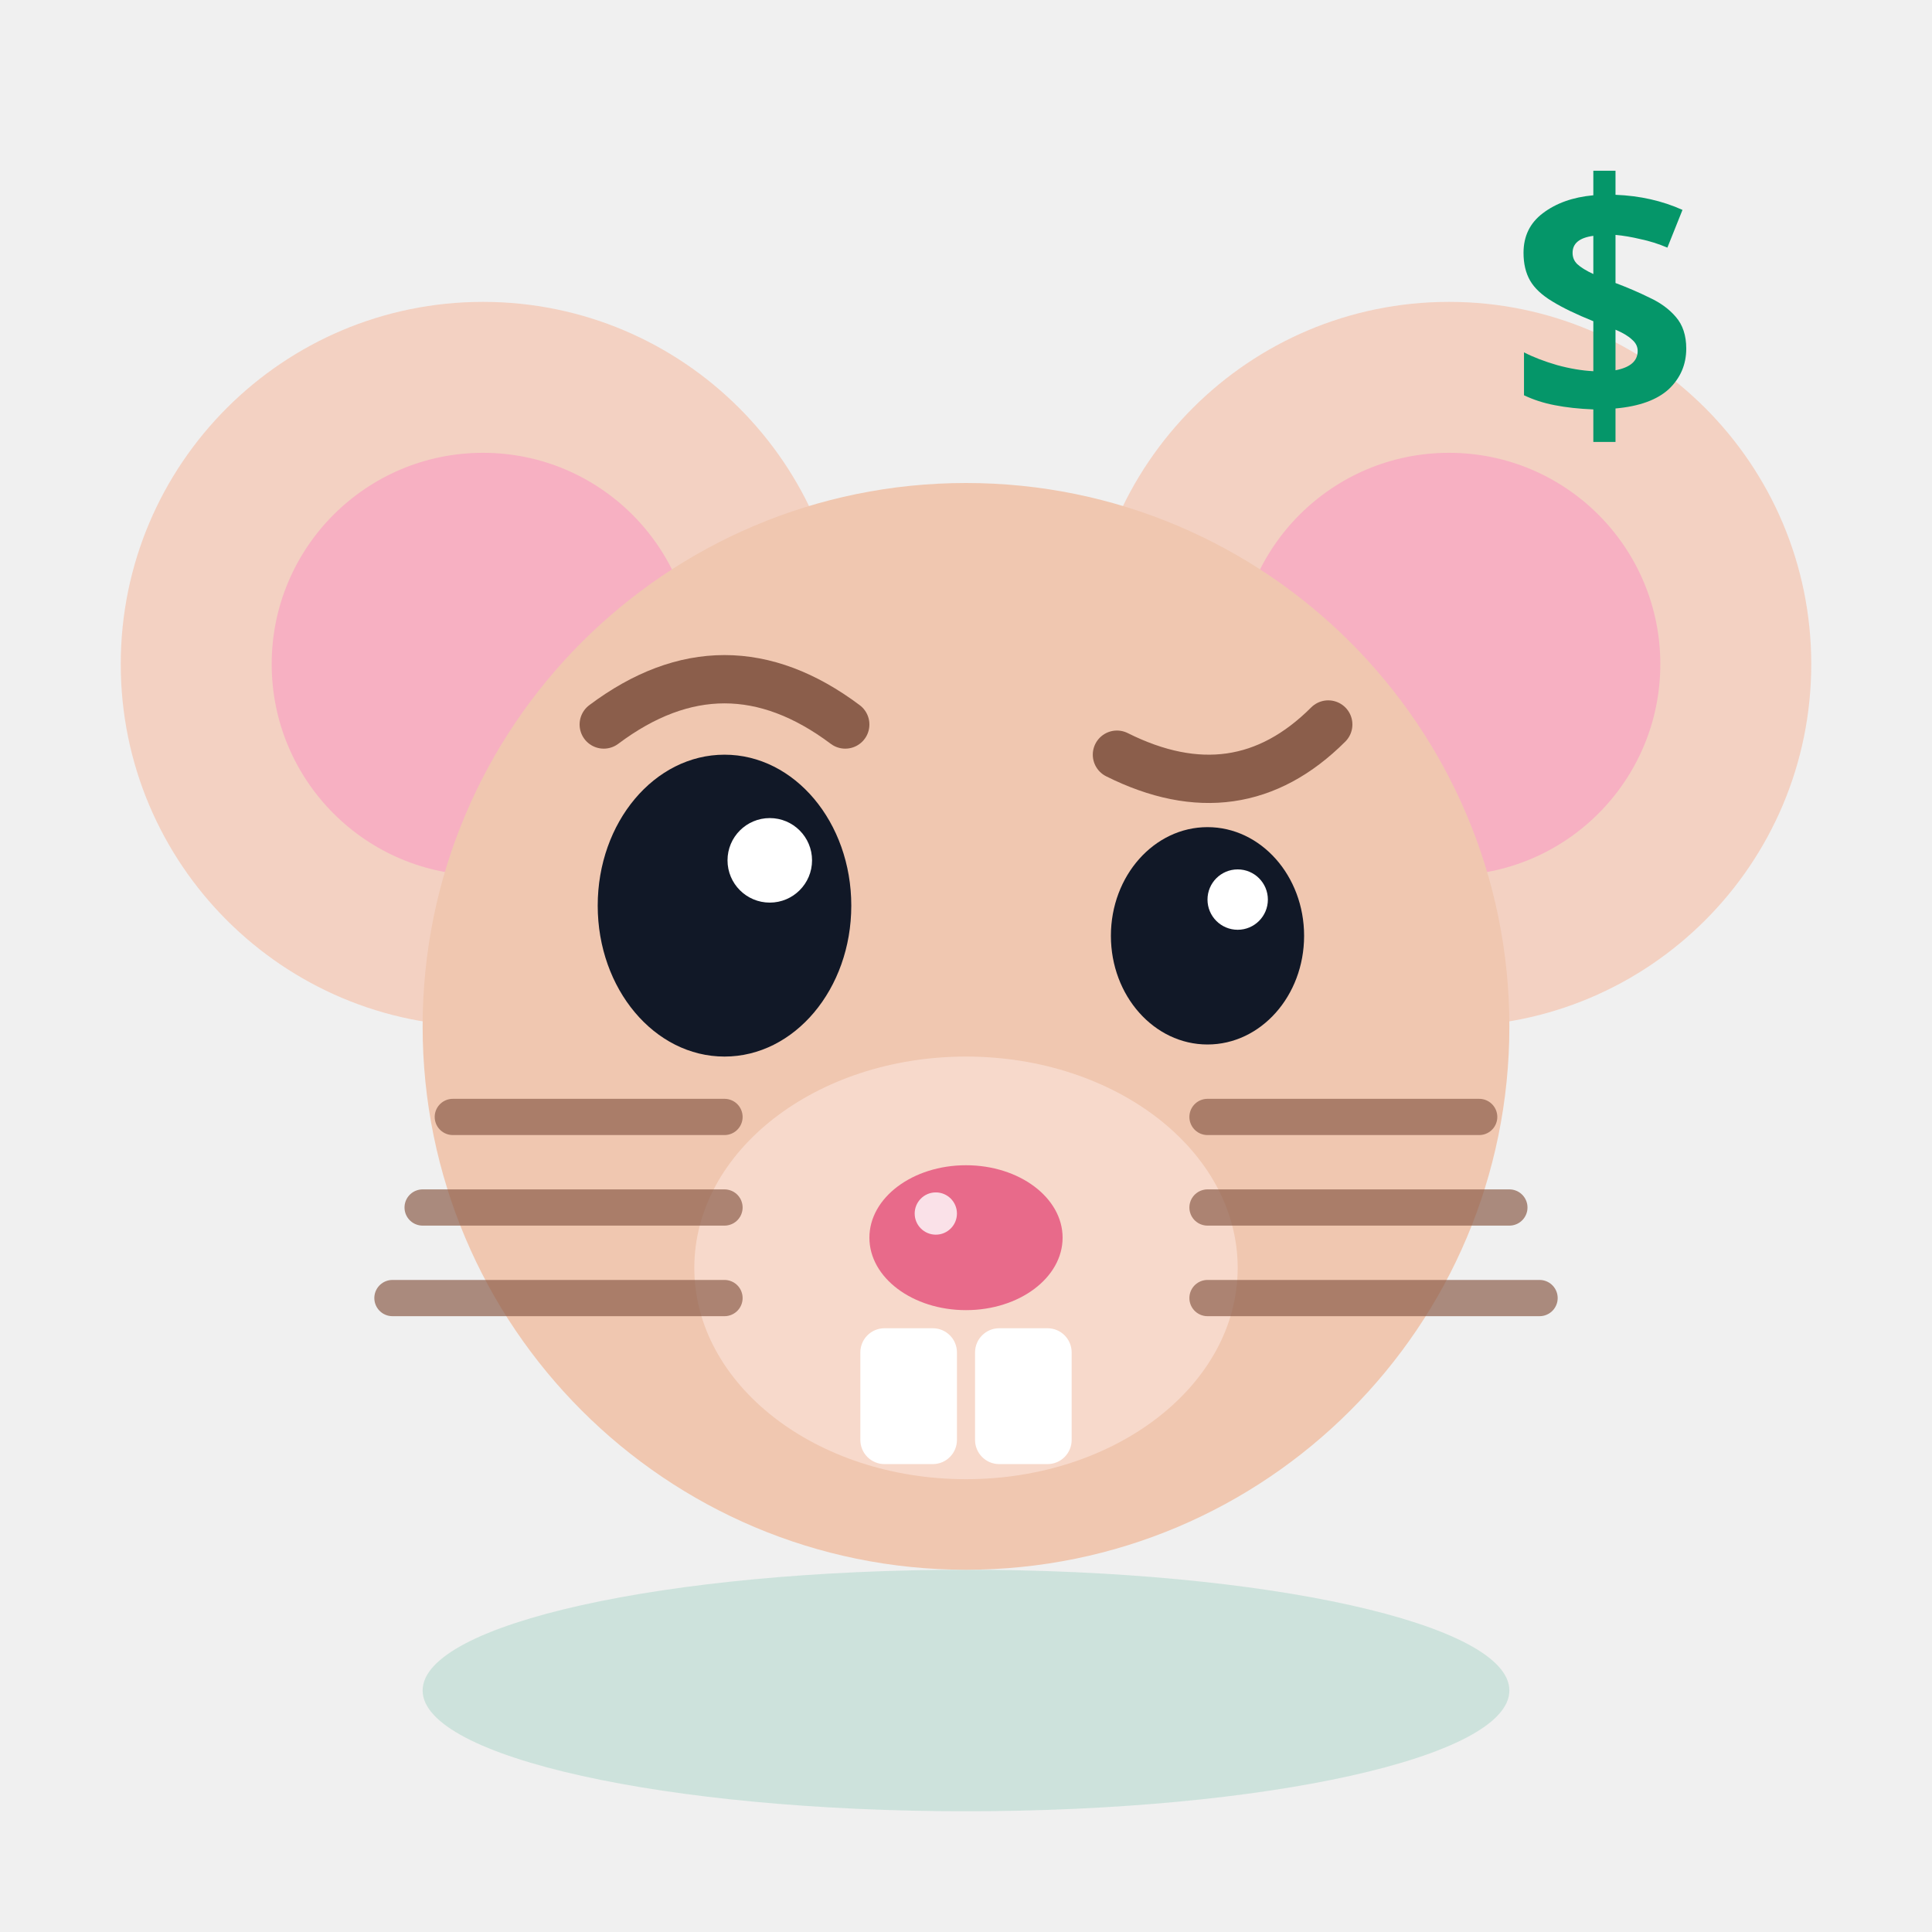
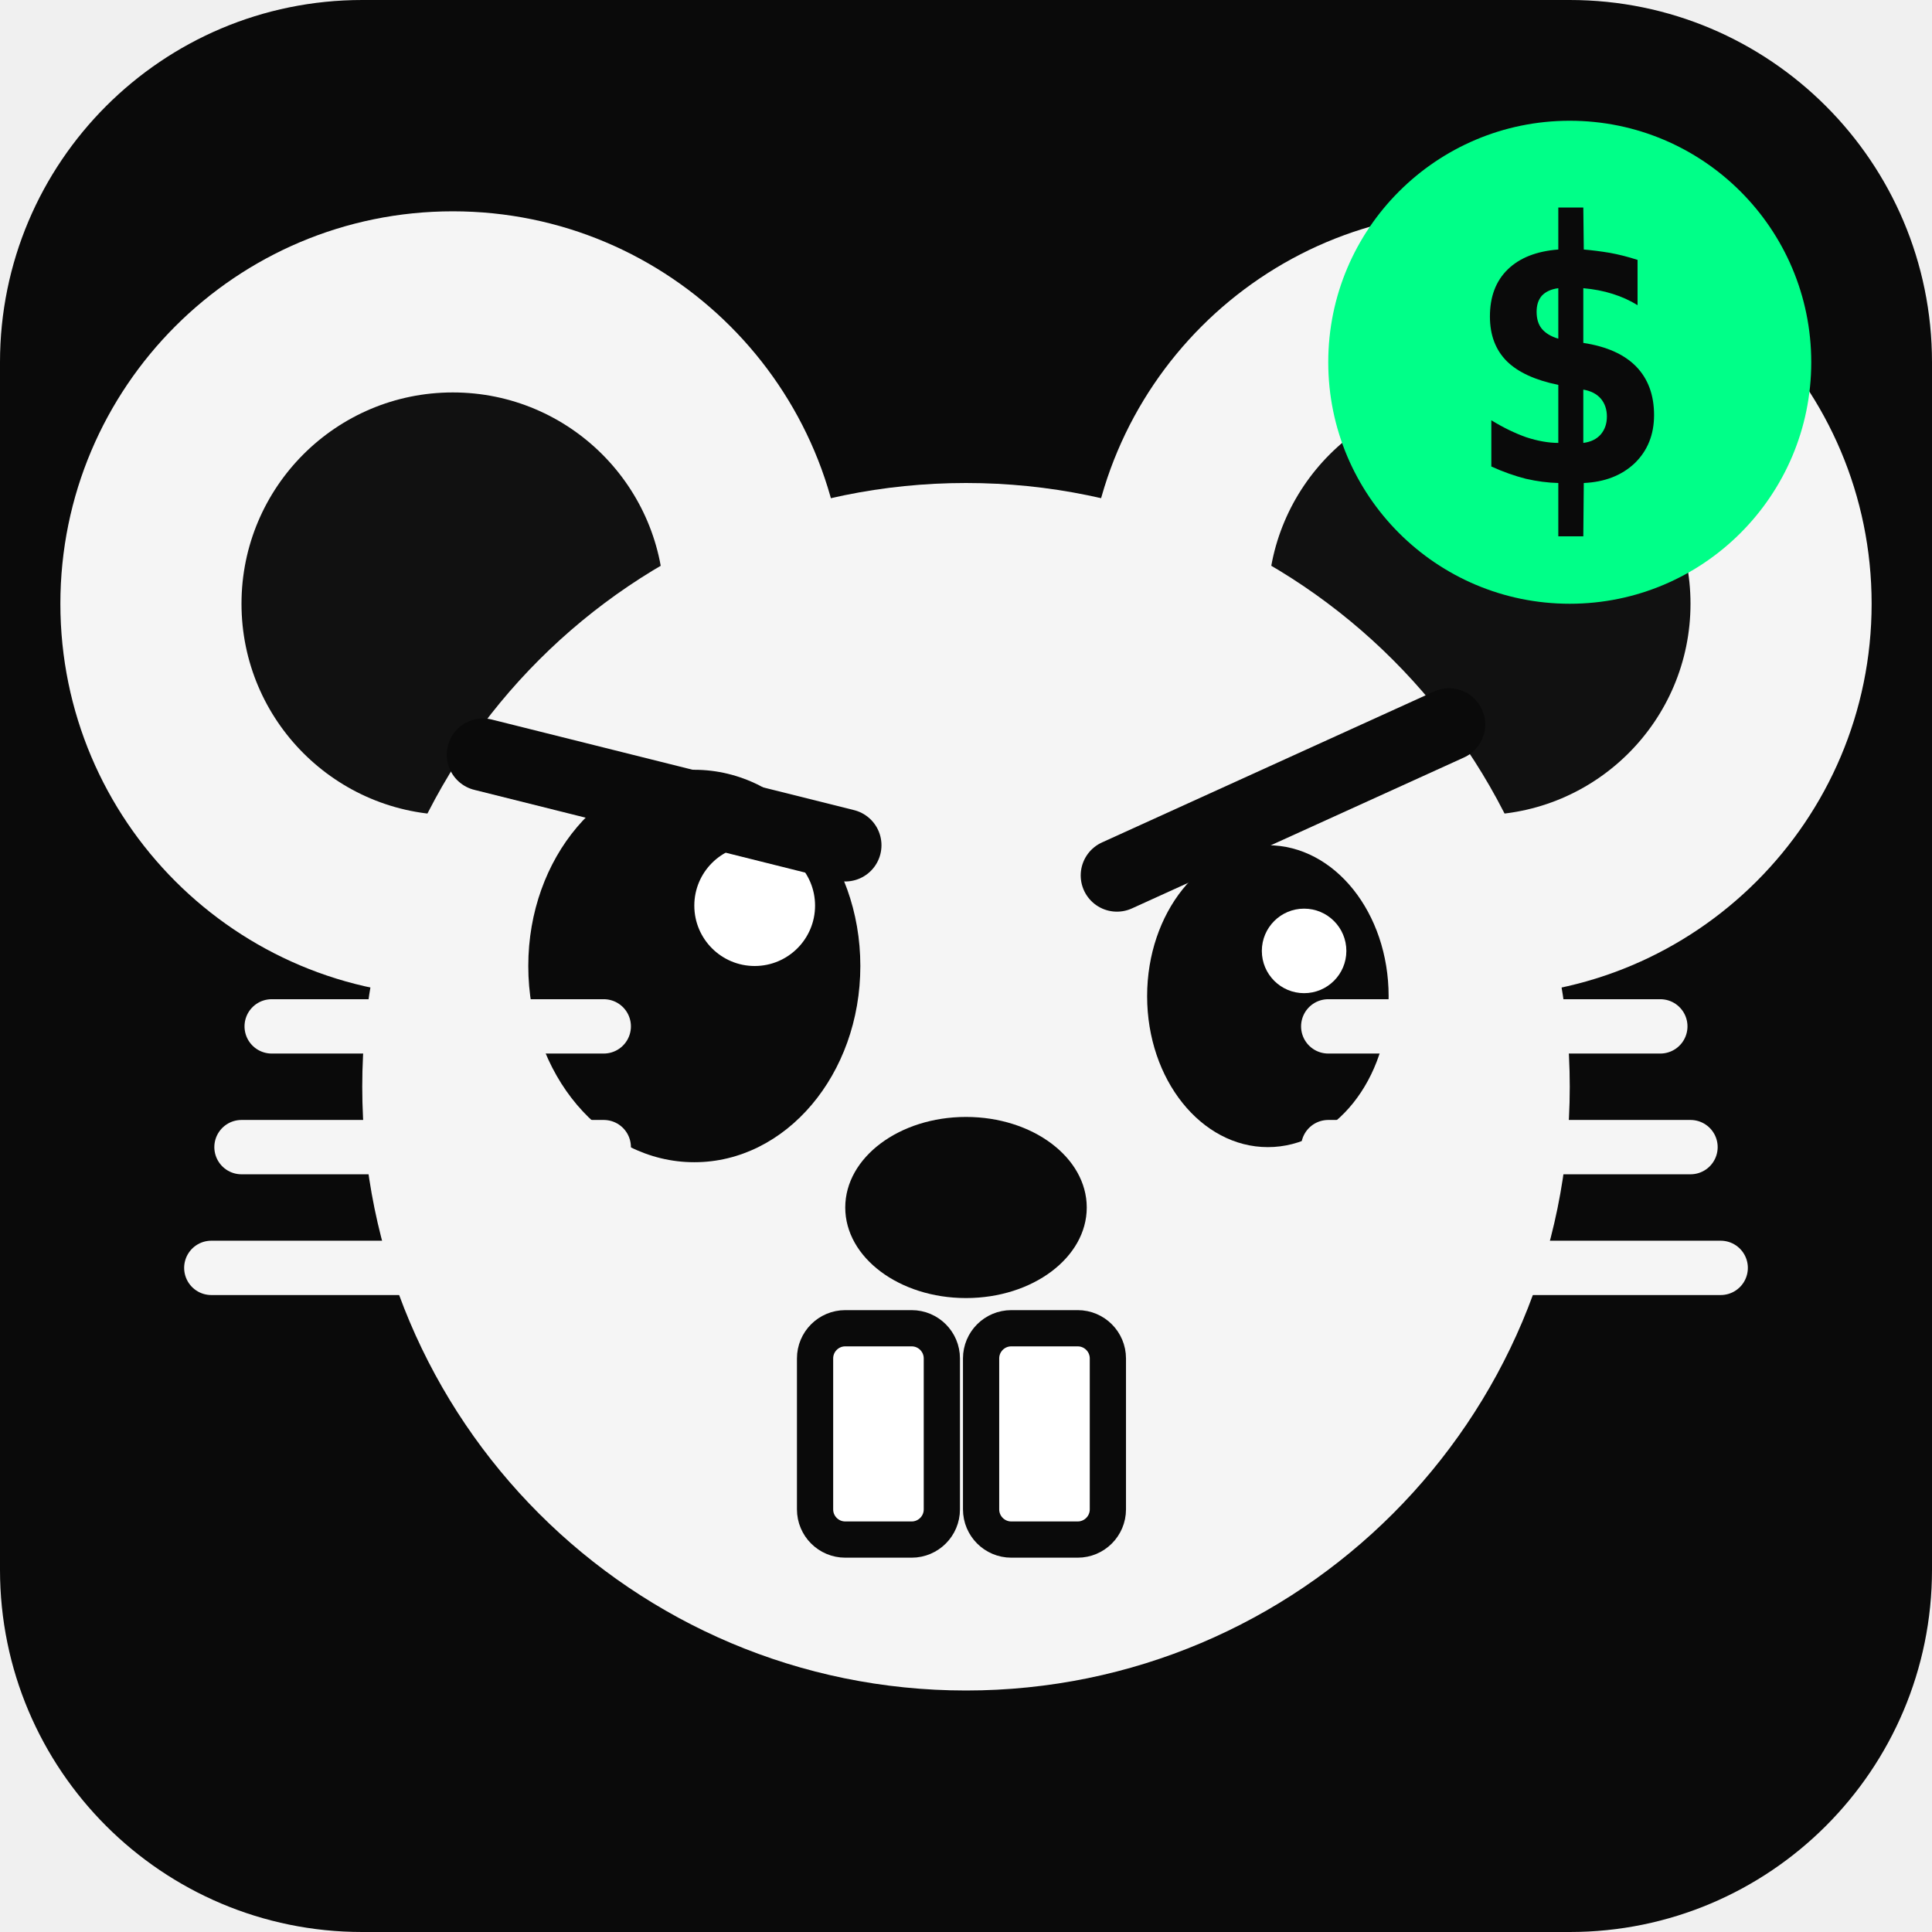
- <svg xmlns="http://www.w3.org/2000/svg" viewBox="0 0 64 64" role="img" aria-label="Dumb mouse">
-   <ellipse cx="32" cy="56" rx="18" ry="4" fill="#059669" opacity="0.15" />
-   <circle cx="16" cy="22" r="12" fill="#f3d1c2" />
-   <circle cx="48" cy="22" r="12" fill="#f3d1c2" />
-   <circle cx="16" cy="22" r="7" fill="#f7b0c2" />
-   <circle cx="48" cy="22" r="7" fill="#f7b0c2" />
-   <circle cx="32" cy="34" r="18" fill="#f0c7b0" />
-   <ellipse cx="32" cy="42" rx="9" ry="7" fill="#f7d9cb" />
-   <ellipse cx="32" cy="41" rx="3.2" ry="2.4" fill="#e86a8a" />
-   <circle cx="31" cy="40.2" r="0.7" fill="#fff" opacity="0.8" />
-   <ellipse cx="24" cy="30" rx="4.2" ry="5" fill="#111827" />
-   <ellipse cx="40" cy="31" rx="3.2" ry="3.6" fill="#111827" />
-   <circle cx="25.5" cy="28.5" r="1.4" fill="#fff" />
-   <circle cx="41" cy="29.8" r="1" fill="#fff" />
-   <path d="M20 24 Q24 21 28 24" fill="none" stroke="#8b5e4b" stroke-width="1.6" stroke-linecap="round" />
-   <path d="M37 25 Q41 27 44 24" fill="none" stroke="#8b5e4b" stroke-width="1.6" stroke-linecap="round" />
-   <rect x="28.5" y="44" width="3.2" height="4.5" rx="0.8" fill="#fff" />
-   <rect x="32.3" y="44" width="3.2" height="4.5" rx="0.8" fill="#fff" />
-   <path d="M14 40 H24 M13 43 H24 M15 37 H24" stroke="#8b5e4b" stroke-width="1.2" stroke-linecap="round" opacity="0.7" />
-   <path d="M40 40 H50 M40 43 H51 M40 37 H49" stroke="#8b5e4b" stroke-width="1.2" stroke-linecap="round" opacity="0.7" />
-   <text x="50" y="14" font-size="11" font-family="system-ui,sans-serif" font-weight="700" fill="#059669">$</text>
+ <svg xmlns="http://www.w3.org/2000/svg" viewBox="0 0 64 64" role="img" aria-label="Edgy black mouse">
+   <rect width="64" height="64" rx="12" fill="#0a0a0a" />
+   <circle cx="15" cy="20" r="13" fill="#f5f5f5" />
+   <circle cx="49" cy="20" r="13" fill="#f5f5f5" />
+   <circle cx="15" cy="20" r="7" fill="#111" />
+   <circle cx="49" cy="20" r="7" fill="#111" />
+   <circle cx="32" cy="36" r="20" fill="#f5f5f5" />
+   <ellipse cx="23" cy="32" rx="5.5" ry="6.5" fill="#0a0a0a" />
+   <ellipse cx="42" cy="33" rx="4" ry="5" fill="#0a0a0a" />
+   <circle cx="25" cy="30" r="2" fill="#fff" />
+   <circle cx="43.2" cy="31.5" r="1.4" fill="#fff" />
+   <path d="M16 25 L28 28" stroke="#0a0a0a" stroke-width="2.4" stroke-linecap="round" />
+   <path d="M48 24 L37 29" stroke="#0a0a0a" stroke-width="2.4" stroke-linecap="round" />
+   <ellipse cx="32" cy="40" rx="4" ry="3" fill="#0a0a0a" />
+   <rect x="27" y="44" width="4.2" height="7" rx="1" fill="#fff" stroke="#0a0a0a" stroke-width="1.2" />
+   <rect x="32.5" y="44" width="4.2" height="7" rx="1" fill="#fff" stroke="#0a0a0a" stroke-width="1.2" />
+   <path d="M8 38 H20 M7 42 H20 M9 34 H20" stroke="#f5f5f5" stroke-width="1.8" stroke-linecap="round" />
+   <path d="M44 38 H56 M44 42 H57 M44 34 H55" stroke="#f5f5f5" stroke-width="1.8" stroke-linecap="round" />
+   <circle cx="52" cy="12" r="8" fill="#00ff88" />
+   <text x="52" y="16" text-anchor="middle" font-size="12" font-family="ui-monospace,monospace" font-weight="900" fill="#0a0a0a">$</text>
</svg>
